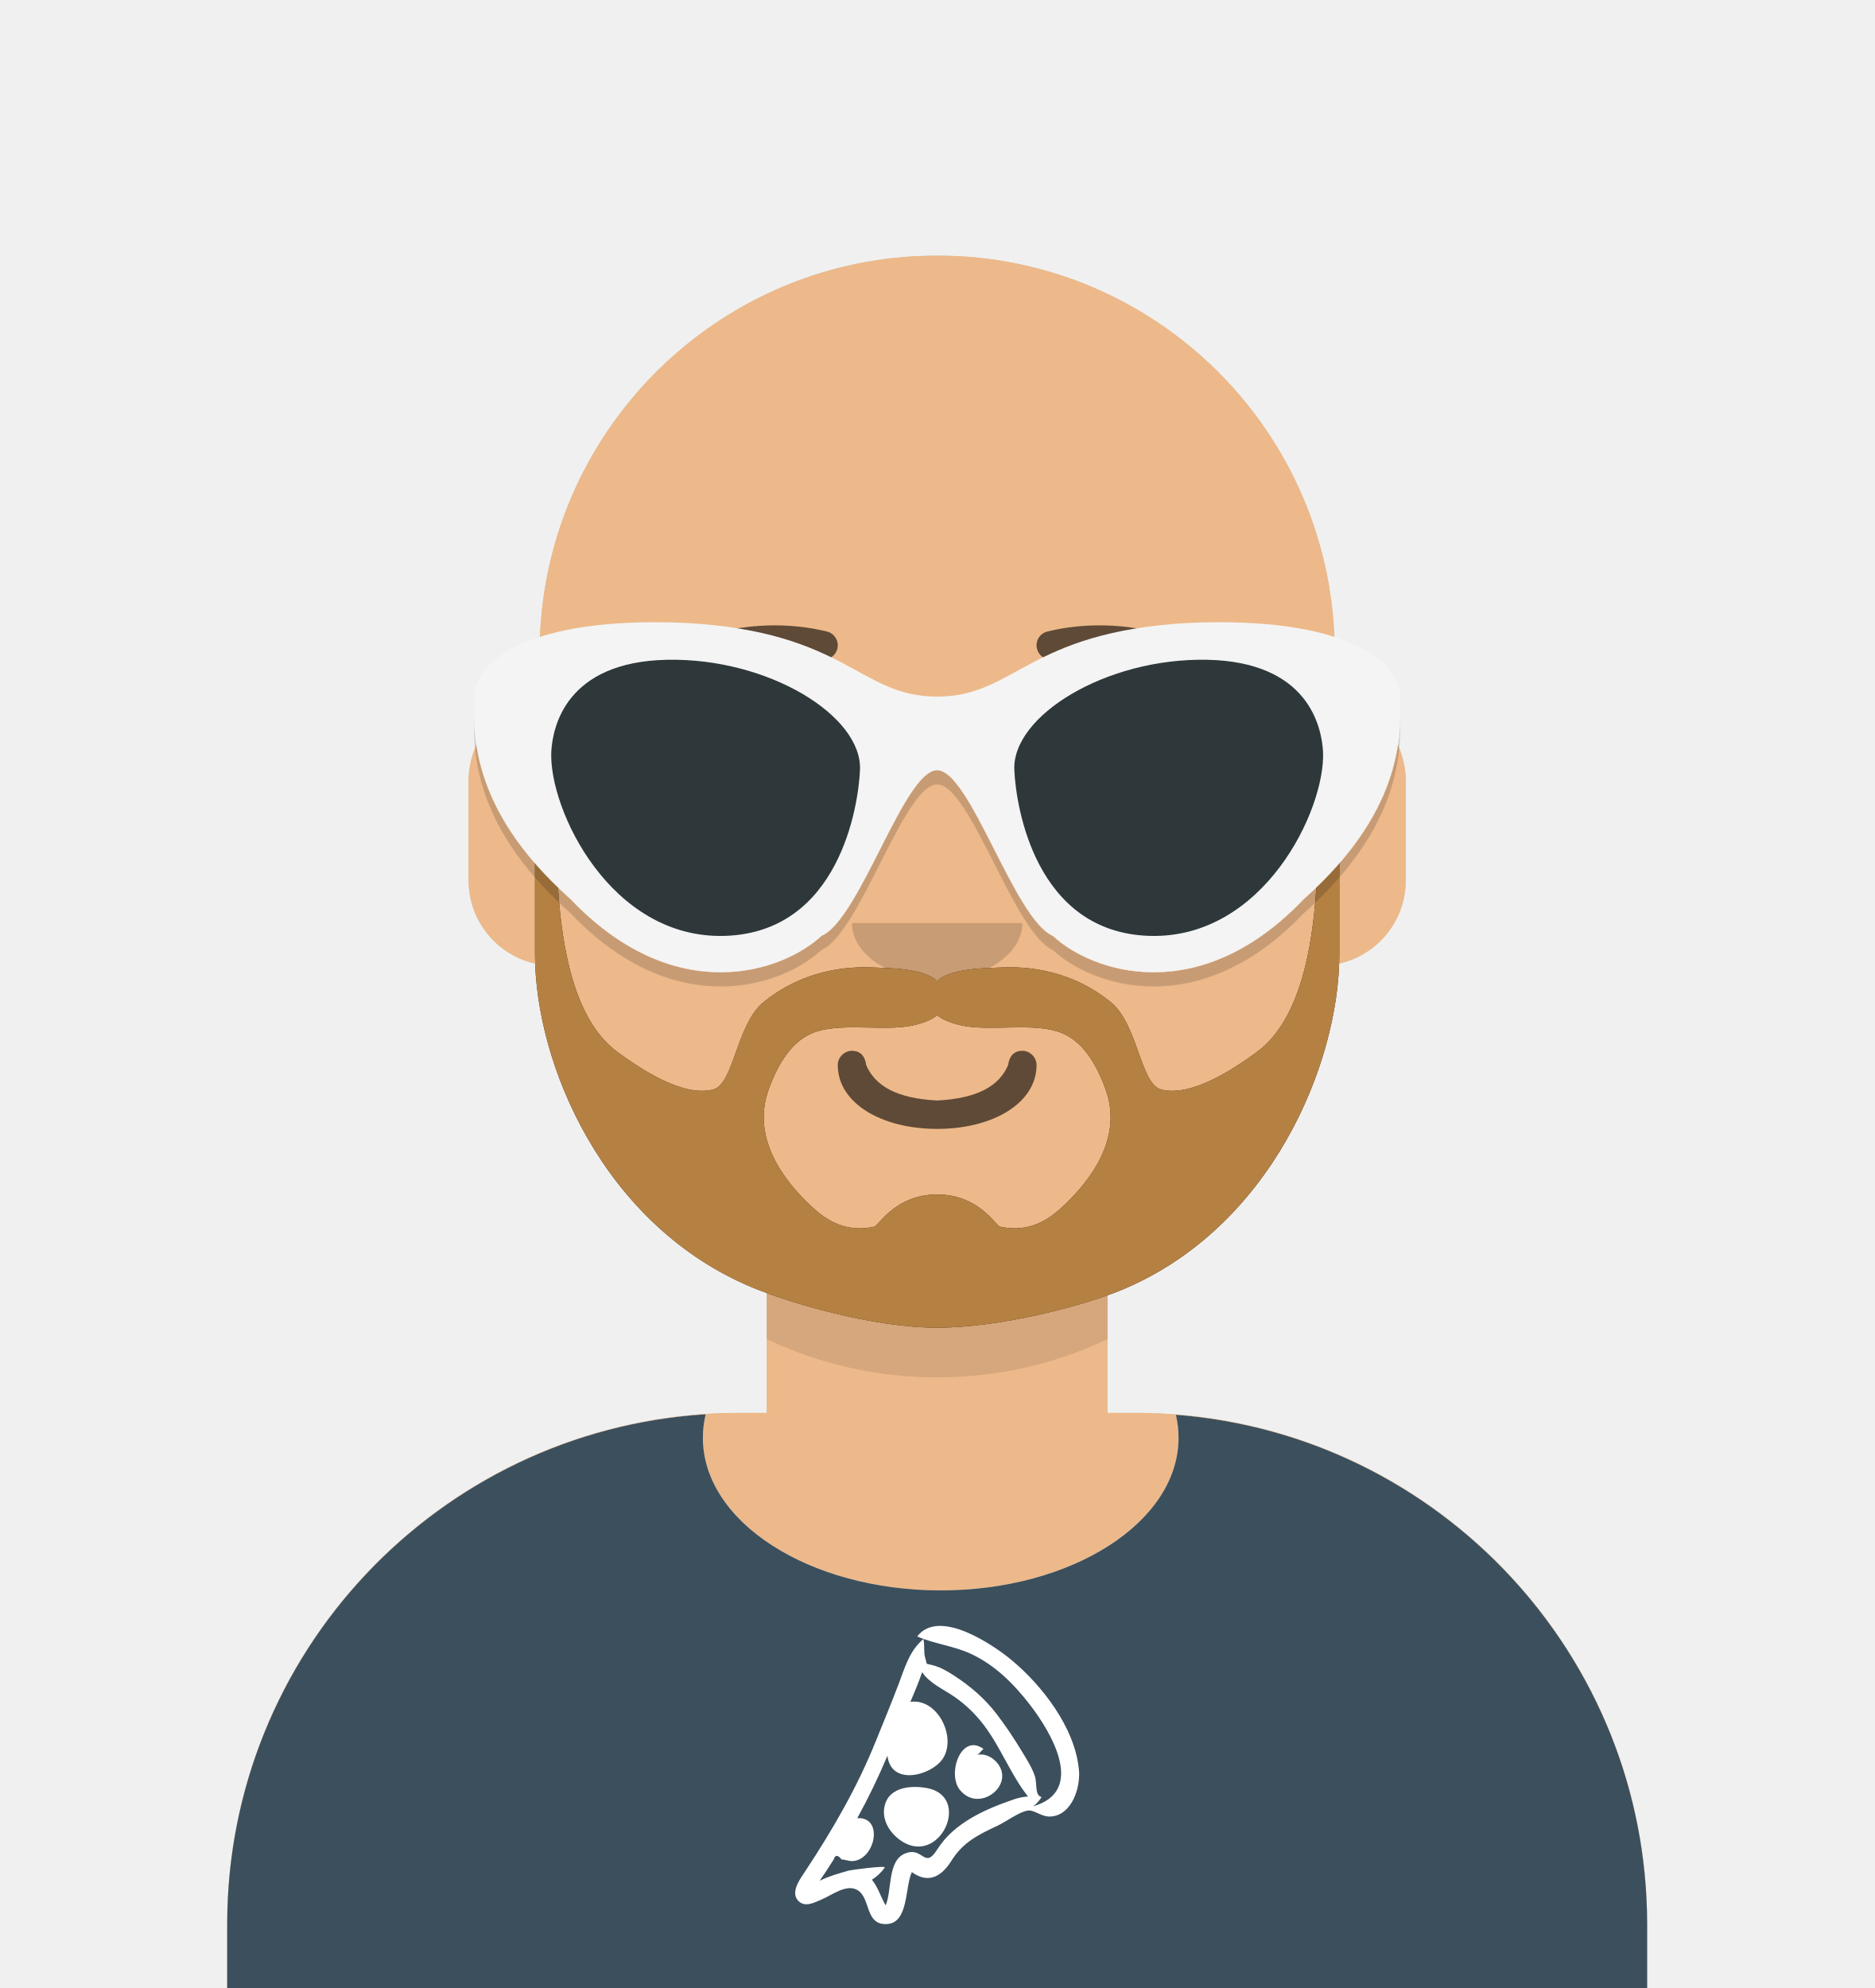
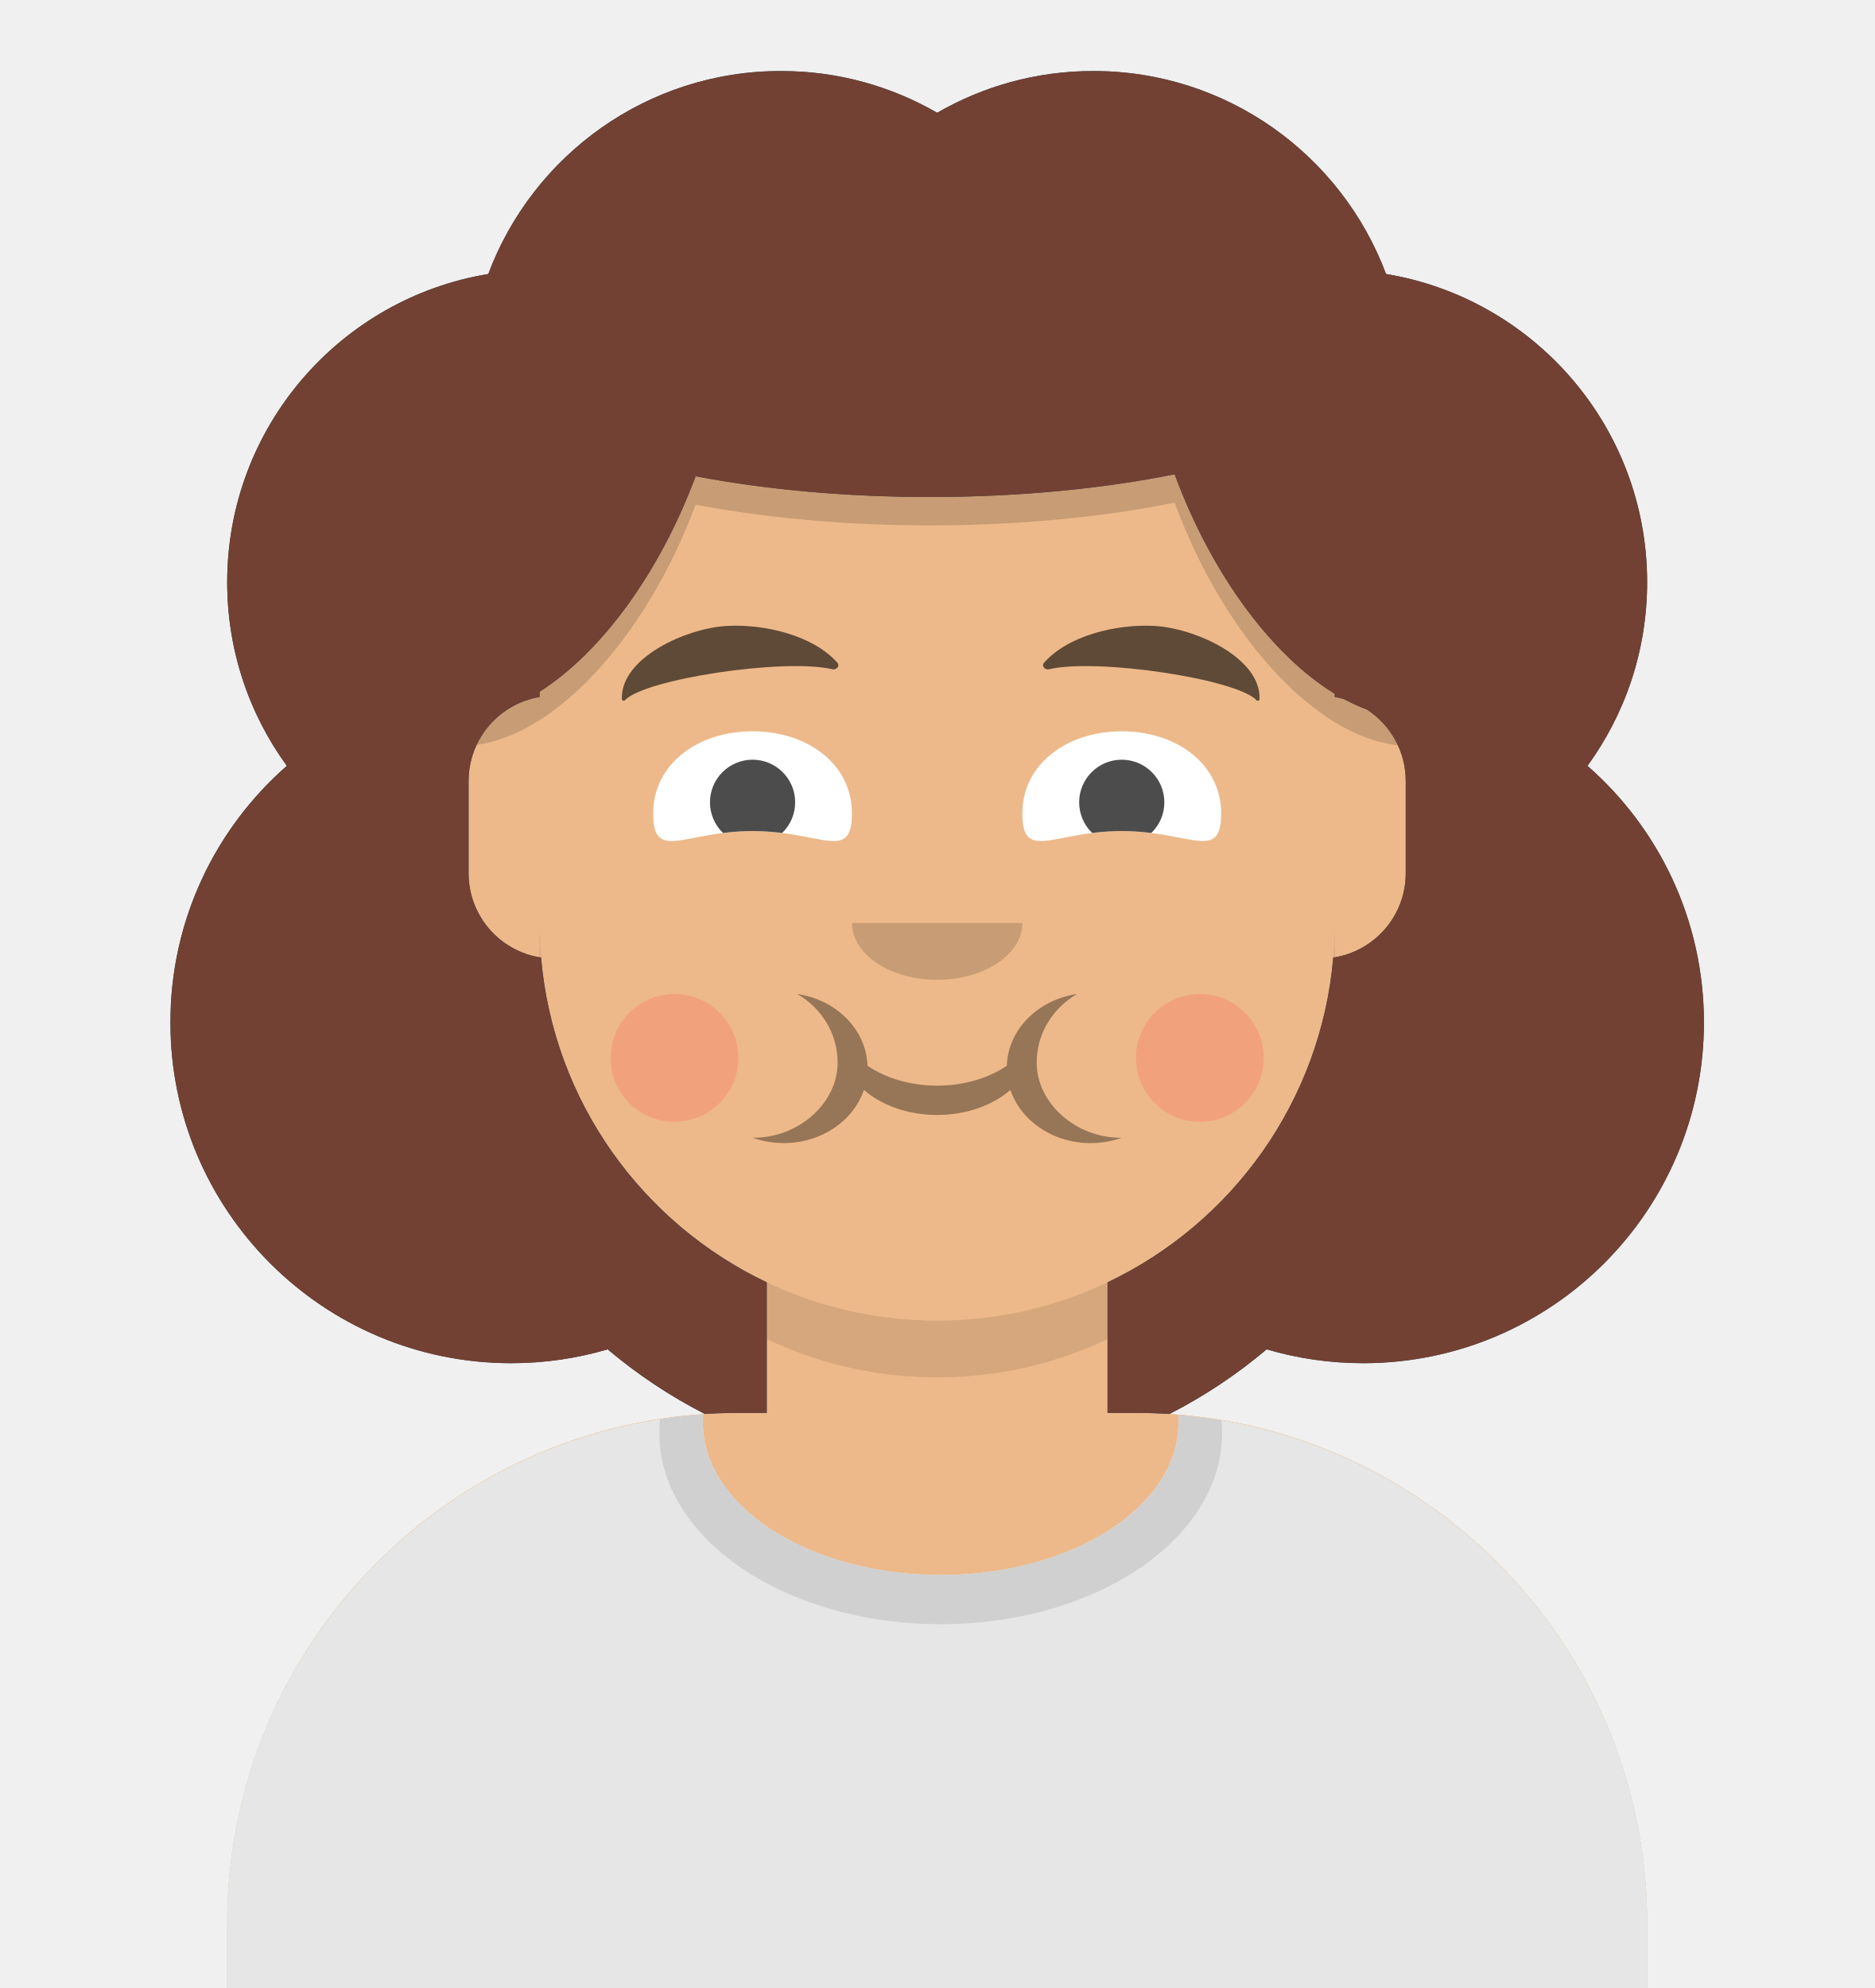
<svg xmlns="http://www.w3.org/2000/svg" xmlns:xlink="http://www.w3.org/1999/xlink" width="264px" height="280px" viewBox="0 0 264 280" version="1.1">
  <defs>
    <circle id="react-path-1" cx="120" cy="120" r="120" />
    <path d="M12,160 C12,226.274 65.726,280 132,280 C198.274,280 252,226.274 252,160 L264,160 L264,-1.42108547e-14 L-3.19744231e-14,-1.42108547e-14 L-3.19744231e-14,160 L12,160 Z" id="react-path-2" />
    <path d="M124,144.611 L124,163 L128,163 L128,163 C167.765,163 200,195.235 200,235 L200,244 L0,244 L0,235 C-4.86974701e-15,195.235 32.235,163 72,163 L72,163 L76,163 L76,144.611 C58.763,136.422 46.372,119.687 44.305,99.881 C38.48,99.058 34,94.052 34,88 L34,74 C34,68.054 38.325,63.118 44,62.166 L44,56 L44,56 C44,25.072 69.072,5.68137151e-15 100,0 L100,0 L100,0 C130.928,-5.68137151e-15 156,25.072 156,56 L156,62.166 C161.675,63.118 166,68.054 166,74 L166,88 C166,94.052 161.52,99.058 155.695,99.881 C153.628,119.687 141.237,136.422 124,144.611 Z" id="react-path-3" />
  </defs>
  <g id="Avataaar" stroke="none" stroke-width="1" fill="none" fill-rule="evenodd">
    <g transform="translate(-825, -1100)" id="Avataaar/Circle">
      <g transform="translate(825, 1100)">
        <g id="Mask" />
        <g id="Avataaar" stroke-width="1" fill-rule="evenodd" mask="url(#react-mask-5)">
          <g id="Body" transform="translate(32, 36)">
            <mask id="react-mask-6" fill="white">
              <use xlink:href="#react-path-3" />
            </mask>
            <use fill="#D0C6AC" xlink:href="#react-path-3" />
            <g id="Skin/👶🏽-03-Brown" mask="url(#react-mask-6)" fill="#EDB98A">
              <g transform="translate(0, 0)" id="Color">
                <rect x="0" y="0" width="264" height="280" />
              </g>
            </g>
            <path d="M156,79 L156,102 C156,132.928 130.928,158 100,158 C69.072,158 44,132.928 44,102 L44,79 L44,94 C44,124.928 69.072,150 100,150 C130.928,150 156,124.928 156,94 L156,79 Z" id="Neck-Shadow" fill-opacity="0.1" fill="#000000" mask="url(#react-mask-6)" />
          </g>
-           <g id="Clothing/Graphic-Shirt" transform="translate(0, 170)">
+           <g id="Clothing/Shirt-Crew-Neck" transform="translate(0, 170)">
            <defs>
-               <path d="M165.624,29.268 C202.76,32.137 232,63.18 232,101.052 L232,110 L32,110 L32,101.052 C32,62.835 61.775,31.572 99.393,29.197 C99.134,30.274 99,31.377 99,32.5 C99,44.374 113.998,54 132.5,54 C151.002,54 166,44.374 166,32.5 C166,31.402 165.872,30.322 165.624,29.268 Z" id="react-path-505" />
+               <path d="M165.96,29.295 C202.936,32.325 232,63.294 232,101.052 L232,110 L32,110 L32,101.052 C32,62.953 61.592,31.765 99.045,29.22 C99.015,29.593 99,29.969 99,30.348 C99,42.211 113.998,51.828 132.5,51.828 C151.002,51.828 166,42.211 166,30.348 C166,29.995 165.987,29.644 165.96,29.295 Z" id="react-path-151" />
            </defs>
-             <mask id="react-mask-506" fill="white">
-               <use xlink:href="#react-path-505" />
+             <mask id="react-mask-152" fill="white">
+               <use xlink:href="#react-path-151" />
            </mask>
-             <use id="Clothes" fill="#E6E6E6" fill-rule="evenodd" xlink:href="#react-path-505" />
-             <g id="Color/Palette/Gray-01" mask="url(#react-mask-506)" fill-rule="evenodd" fill="#3C4F5C">
+             <use id="Clothes" fill="#E6E6E6" fill-rule="evenodd" xlink:href="#react-path-151" />
+             <g id="Color/Palette/Gray-01" mask="url(#react-mask-152)" fill-rule="evenodd" fill="#E6E6E6">
              <rect id="🖍Color" x="0" y="0" width="264" height="110" />
            </g>
-             <g id="Clothing/Graphic/Pizza" mask="url(#react-mask-506)" stroke-width="1" fill-rule="evenodd">
-               <g transform="translate(77, 58)" id="Group-2">
-                 <g transform="translate(35, 1)">
-                   <path d="M30.933,24.391 C26.851,25.771 22.383,27.715 20.028,31.465 C18.181,34.407 18.057,31.01 15.477,32.058 C12.97,33.077 13.656,37.281 12.745,39.359 C12.037,38.168 11.702,36.843 10.81,35.755 C11.503,35.31 12.146,34.712 12.624,34.031 C12.78,33.712 7.832,34.379 7.548,34.46 C6.137,34.862 4.808,35.232 3.46,35.89 C3.817,35.373 4.166,34.853 4.51,34.328 C4.82,33.856 5.125,33.38 5.425,32.901 C5.632,32.221 6.001,32.219 6.533,32.895 C7.281,32.931 7.711,33.252 8.495,33.072 C11.41,32.405 12.338,26.849 8.745,27.085 C10.324,24.216 11.725,21.302 12.998,18.283 C13.5,22.574 19.077,21.096 20.717,18.808 C22.857,15.819 20.113,10.146 16.233,10.696 C16.814,9.321 17.404,7.934 17.883,6.518 C18.975,8.129 20.884,8.909 22.421,9.975 C24.032,11.092 25.394,12.415 26.584,13.981 C28.97,17.121 30.377,20.988 32.799,24.033 C32.161,24.068 31.54,24.187 30.933,24.391 M39.939,20.003 C39.307,14.246 34.79,8.402 30.5,4.827 C27.95,2.702 20.259,-2.558 17.193,1.487 C19.665,2.558 22.392,2.816 24.843,3.976 C28.163,5.548 30.765,8.135 33.011,11.031 C36.148,15.076 40.982,23.314 33.485,25.417 C34.003,25.079 34.304,24.708 34.713,24.109 C33.706,23.876 34.113,22.231 33.759,21.157 C33.347,19.906 32.549,18.69 31.875,17.575 C30.804,15.804 29.628,14.041 28.371,12.404 C26.693,10.218 24.685,8.497 22.394,7.008 C21.487,6.419 20.619,5.897 19.577,5.593 C18.228,5.199 18.67,5.679 18.301,4.447 C18.069,3.674 18.277,2.684 18.055,1.855 C16.082,3.513 15.44,5.91 14.556,8.236 C13.535,10.92 12.433,13.571 11.359,16.233 C8.724,22.768 5.325,28.628 1.468,34.48 C0.796,35.499 -0.697,37.43 0.378,38.654 C1.339,39.749 2.708,38.96 3.764,38.515 C5.2,37.911 7.149,36.351 8.699,37.168 C10.697,38.222 9.753,42.152 12.913,41.995 C16.027,41.841 15.44,36.715 16.44,34.678 C18.751,36.363 20.615,35.317 22.019,33.067 C23.645,30.458 25.794,29.41 28.532,28.129 C29.652,27.605 31.566,26.19 32.733,26.014 C33.698,25.869 34.625,26.897 35.916,26.851 C39.014,26.738 40.308,22.598 39.939,20.003" id="Fill-29" fill="#FFFFFF" />
-                   <path d="M18.537,22.834 C16.112,22.389 12.73,22.76 12.508,25.987 C12.372,27.965 13.917,29.835 15.59,30.651 C20.712,33.15 24.699,23.963 18.537,22.834" id="Fill-31" fill="#FFFFFF" />
-                   <path d="M28.336,19.158 C27.686,18.452 26.633,17.918 25.661,18.165 C25.972,17.951 26.229,17.564 26.525,17.326 C23.369,15.04 21.385,20.805 23.179,23.074 C25.896,26.514 31.216,22.308 28.336,19.158" id="Fill-33" fill="#FFFFFF" />
-                 </g>
+             <g id="Shadowy" opacity="0.6" stroke-width="1" fill-rule="evenodd" mask="url(#react-mask-152)" fill-opacity="0.16" fill="#000000">
+               <g transform="translate(92, 4)" id="Hola-👋🏼">
+                 <ellipse cx="40.5" cy="27.848" rx="39.635" ry="26.914" />
              </g>
            </g>
          </g>
          <g id="Face" transform="translate(76, 82)" fill="#000000">
-             <g id="Mouth/Twinkle" transform="translate(2, 52)" fill-opacity="0.6" fill-rule="nonzero" fill="#000000">
-               <path d="M40,16 C40,21.372 46.158,25 54,25 C61.842,25 68,21.372 68,16 C68,14.895 67.05,14 66,14 C64.707,14 64.13,14.905 64,16 C62.758,18.938 59.683,20.716 54,21 C48.317,20.716 45.242,18.938 44,16 C43.87,14.905 43.293,14 42,14 C40.95,14 40,14.895 40,16 Z" id="Mouth" />
+             <g id="Mouth/Eating" transform="translate(2, 52)">
+               <g id="Om-Nom-Nom" opacity="0.6" stroke-width="1" transform="translate(28, 6)" fill-opacity="0.6" fill="#000000">
+                 <path d="M16.191,10.106 C16.018,4.996 11.792,0.797 6.294,0 C9.66,1.959 11.98,5.495 11.98,9.677 C11.98,15.345 6.507,20.245 0.177,20.245 C0.118,20.245 0.059,20.245 0,20.244 L8.8963743e-11,20.244 C1.358,20.732 2.84,21 4.392,21 C9.714,21 14.213,17.847 15.686,13.514 C18.161,15.67 21.863,17.039 26,17.039 C30.137,17.039 33.839,15.67 36.314,13.514 C37.787,17.847 42.286,21 47.608,21 C49.16,21 50.642,20.732 52,20.244 L52,20.244 C51.941,20.245 51.882,20.245 51.823,20.245 C45.493,20.245 40.02,15.345 40.02,9.677 C40.02,5.495 42.34,1.959 45.706,0 C40.208,0.797 35.982,4.996 35.809,10.106 C33.245,11.842 29.795,12.906 26,12.906 C22.205,12.906 18.755,11.842 16.191,10.106 Z" id="Delicious" />
+               </g>
+               <circle id="Redish" fill-opacity="0.2" fill="#FF4646" cx="17" cy="15" r="9" />
+               <circle id="Redish" fill-opacity="0.2" fill="#FF4646" cx="91" cy="15" r="9" />
            </g>
            <g id="Nose/Default" transform="translate(28, 40)" fill-opacity="0.16">
              <path d="M16,8 C16,12.418 21.373,16 28,16 L28,16 C34.627,16 40,12.418 40,8" id="Nose" />
            </g>
-             <g id="Eyes/Surprised-😳" transform="translate(0, 8)">
-               <circle id="The-White-Stuff" fill="#FFFFFF" cx="30" cy="22" r="14" />
-               <circle id="Eye-Ball" fill="#FFFFFF" cx="82" cy="22" r="14" />
-               <circle id="Eye" fill-opacity="0.7" fill="#000000" cx="30" cy="22" r="6" />
-               <circle id="Eye" fill-opacity="0.7" fill="#000000" cx="82" cy="22" r="6" />
+             <g id="Eyes/Squint-😊" transform="translate(0, 8)">
+               <defs>
+                 <path d="M14,14.048 C23.61,14.048 28,18.499 28,11.562 C28,4.624 21.732,0 14,0 C6.268,0 0,4.624 0,11.562 C0,18.499 4.39,14.048 14,14.048 Z" id="react-path-119" />
+                 <path d="M14,14.048 C23.61,14.048 28,18.499 28,11.562 C28,4.624 21.732,0 14,0 C6.268,0 0,4.624 0,11.562 C0,18.499 4.39,14.048 14,14.048 Z" id="react-path-120" />
+               </defs>
+               <g id="Eye" transform="translate(16, 13)">
+                 <mask id="react-mask-121" fill="white">
+                   <use xlink:href="#react-path-119" />
+                 </mask>
+                 <use id="The-white-stuff" fill="#FFFFFF" xlink:href="#react-path-119" />
+                 <circle fill-opacity="0.7" fill="#000000" mask="url(#react-mask-121)" cx="14" cy="10" r="6" />
+               </g>
+               <g id="Eye" transform="translate(68, 13)">
+                 <mask id="react-mask-122" fill="white">
+                   <use xlink:href="#react-path-120" />
+                 </mask>
+                 <use id="Eyeball-Mask" fill="#FFFFFF" xlink:href="#react-path-120" />
+                 <circle fill-opacity="0.7" fill="#000000" mask="url(#react-mask-122)" cx="14" cy="10" r="6" />
+               </g>
            </g>
-             <g id="Eyebrow/Outline/Default" fill-opacity="0.6">
-               <g id="I-Browse" transform="translate(12, 6)">
-                 <path d="M3.63,11.159 C7.545,5.65 18.278,2.561 27.523,4.831 C28.596,5.095 29.679,4.439 29.942,3.366 C30.206,2.293 29.55,1.21 28.477,0.947 C17.74,-1.69 5.312,1.887 0.37,8.841 C-0.27,9.742 -0.059,10.99 0.841,11.63 C1.742,12.27 2.99,12.059 3.63,11.159 Z" id="Eyebrow" fill-rule="nonzero" />
-                 <path d="M61.63,11.159 C65.545,5.65 76.278,2.561 85.523,4.831 C86.596,5.095 87.679,4.439 87.942,3.366 C88.206,2.293 87.55,1.21 86.477,0.947 C75.74,-1.69 63.312,1.887 58.37,8.841 C57.73,9.742 57.941,10.99 58.841,11.63 C59.742,12.27 60.99,12.059 61.63,11.159 Z" id="Eyebrow" fill-rule="nonzero" transform="translate(73.00015, 6.039198) scale(-1, 1) translate(-73.00015, -6.039198) " />
-               </g>
+             <g id="Eyebrow/Natural/Default-Natural" fill-opacity="0.6">
+               <path d="M26.039,6.21 C20.278,6.983 11.293,12.005 12.044,17.818 C12.069,18.008 12.357,18.067 12.481,17.908 C14.967,14.72 34.193,10.037 41.194,11.015 C41.835,11.104 42.258,10.443 41.821,10.03 C38.077,6.495 31.2,5.512 26.039,6.21" id="Eyebrow" transform="translate(27, 12) rotate(5) translate(-27, -12) " />
+               <path d="M85.039,6.21 C79.278,6.983 70.293,12.005 71.044,17.818 C71.069,18.008 71.357,18.067 71.481,17.908 C73.967,14.72 93.193,10.037 100.194,11.015 C100.835,11.104 101.258,10.443 100.821,10.03 C97.077,6.495 90.2,5.512 85.039,6.21" id="Eyebrow" transform="translate(86, 12) scale(-1, 1) rotate(5) translate(-86, -12) " />
            </g>
          </g>
          <g id="Top" stroke-width="1" fill-rule="evenodd">
            <defs>
-               <rect id="react-path-509" x="0" y="0" width="264" height="280" />
-               <filter x="-0.8%" y="-2.0%" width="101.5%" height="108.0%" filterUnits="objectBoundingBox" id="react-filter-507">
-                 <feOffset dx="0" dy="2" in="SourceAlpha" result="shadowOffsetOuter1" />
-                 <feColorMatrix values="0 0 0 0 0   0 0 0 0 0   0 0 0 0 0  0 0 0 0.16 0" type="matrix" in="shadowOffsetOuter1" result="shadowMatrixOuter1" />
-                 <feMerge>
-                   <feMergeNode in="shadowMatrixOuter1" />
-                   <feMergeNode in="SourceGraphic" />
-                 </feMerge>
-               </filter>
+               <rect id="react-path-105" x="0" y="0" width="264" height="280" />
+               <path d="M48.725,89.219 C44.742,91.171 42,95.265 42,100 L42,113 C42,119.019 46.431,124.002 52.209,124.867 C53.952,145.115 66.469,162.283 84,170.611 L84,189 L80,189 L80,189 C78.414,189 76.839,189.051 75.279,189.152 C70.362,186.64 65.772,183.578 61.59,180.049 C57.281,181.319 52.72,182 48,182 C21.49,182 0,160.51 0,134 C0,119.591 6.349,106.665 16.402,97.866 C11.118,90.606 8,81.667 8,72 C8,50.161 23.911,32.038 44.774,28.591 C51.019,11.89 67.121,0 86,0 C94.014,0 101.528,2.143 108,5.886 C114.472,2.143 121.986,0 130,0 C148.879,0 164.981,11.89 171.226,28.591 C192.089,32.038 208,50.161 208,72 C208,81.667 204.882,90.606 199.598,97.866 C209.651,106.665 216,119.591 216,134 C216,160.51 194.51,182 168,182 C163.28,182 158.719,181.319 154.41,180.049 C150.228,183.578 145.638,186.64 140.721,189.152 C139.161,189.051 137.586,189 136,189 L136,189 L132,189 L132,170.611 C149.531,162.283 162.048,145.115 163.791,124.867 C169.569,124.002 174,119.019 174,113 L174,100 C174,95.778 171.82,92.066 168.524,89.927 C167.451,89.534 166.37,89.042 165.289,88.456 C164.869,88.337 164.438,88.239 164,88.166 L164,87.713 C155.319,82.41 146.765,71.175 141.45,56.799 C131.312,58.835 119.547,60 107,60 C95.039,60 83.788,58.941 73.981,57.079 C68.755,71.064 60.464,82.043 52,87.423 L52,88.166 C50.978,88.337 49.999,88.638 49.082,89.051 C48.963,89.108 48.844,89.164 48.725,89.219 Z" id="react-path-106" />
            </defs>
-             <mask id="react-mask-508" fill="white">
-               <use xlink:href="#react-path-509" />
+             <mask id="react-mask-103" fill="white">
+               <use xlink:href="#react-path-105" />
            </mask>
            <g id="Mask" />
-             <g id="Top/No-Hair" mask="url(#react-mask-508)">
+             <g id="Top/Long-Hair/Curly" mask="url(#react-mask-103)">
              <g transform="translate(-1, 0)">
-                 <g id="Facial-Hair/Beard-Light" transform="translate(49, 72)">
-                   <defs>
-                     <path d="M101.428,98.169 C98.915,100.463 96.237,101.494 92.853,100.773 C92.271,100.649 89.896,96.235 84,96.235 C78.103,96.235 75.729,100.649 75.147,100.773 C71.762,101.494 69.085,100.463 66.571,98.169 C61.846,93.856 57.917,87.908 60.278,81.419 C61.508,78.037 63.51,74.324 67.151,73.246 C71.038,72.096 76.497,73.244 80.415,72.458 C81.684,72.204 83.071,71.751 84,71 C84.929,71.751 86.316,72.204 87.585,72.458 C91.503,73.244 96.961,72.096 100.849,73.246 C104.49,74.324 106.491,78.037 107.722,81.419 C110.083,87.908 106.154,93.856 101.428,98.169 M140.081,26 C136.671,34.4 137.988,44.858 137.357,53.676 C136.844,60.843 135.337,71.586 128.973,76.215 C125.718,78.582 119.794,82.56 115.542,81.45 C112.615,80.686 112.302,72.29 108.455,69.147 C104.092,65.582 98.643,64.016 93.149,64.258 C90.779,64.362 85.984,64.337 84,66.16 C82.016,64.337 77.222,64.362 74.851,64.258 C69.357,64.016 63.908,65.582 59.545,69.147 C55.698,72.29 55.386,80.686 52.458,81.45 C48.206,82.56 42.282,78.582 39.027,76.215 C32.662,71.586 31.156,60.843 30.643,53.676 C30.012,44.858 31.329,34.4 27.919,26 C26.26,26 27.354,42.129 27.354,42.129 L27.354,62.485 C27.386,77.773 36.935,100.655 58.108,109.393 C63.286,111.53 75.015,115 84,115 C92.985,115 104.714,111.86 109.892,109.723 C131.065,100.986 140.614,77.773 140.646,62.485 L140.646,42.129 C140.646,42.129 141.74,26 140.081,26" id="react-path-511" />
-                   </defs>
-                   <mask id="react-mask-510" fill="white">
-                     <use xlink:href="#react-path-511" />
+                 <path d="M105.985,27.764 C114.013,26.627 122.796,26 132,26 C142.358,26 152.183,26.794 160.999,28.216 C183.452,38.75 199,61.559 199,88 L199,105.044 C187.462,104.673 173.831,90.764 166.45,70.799 C156.312,72.835 144.547,74 132,74 C120.039,74 108.788,72.941 98.981,71.079 C91.676,90.627 78.383,104.302 67,105.022 L67,88 L67,88 C67,61.175 83.004,38.087 105.985,27.764 Z" id="Shadow" fill-opacity="0.16" fill="#000000" fill-rule="evenodd" />
+                 <g id="Hair" stroke-width="1" fill="none" fill-rule="evenodd" transform="translate(25, 10)">
+                   <mask id="react-mask-104" fill="white">
+                     <use xlink:href="#react-path-106" />
                  </mask>
-                   <use id="Lite-Beard" fill="#331B0C" fill-rule="evenodd" xlink:href="#react-path-511" />
-                   <g id="Color/Hair/Brown" mask="url(#react-mask-510)" fill="#B58143">
-                     <g transform="translate(-32, 0)" id="Color">
-                       <rect x="0" y="0" width="264" height="244" />
+                   <use id="Curly!" fill="#314756" xlink:href="#react-path-106" />
+                   <g id="Skin/👶🏽-03-Brown" mask="url(#react-mask-104)" fill="#724133">
+                     <g transform="translate(0, 0) " id="Color">
+                       <rect x="0" y="0" width="264" height="280" />
                    </g>
-                   </g>
-                 </g>
-                 <g id="Top/_Resources/Kurt" fill="none" transform="translate(62, 85)" stroke-width="1">
-                   <defs>
-                     <filter x="-0.8%" y="-2.0%" width="101.5%" height="108.0%" filterUnits="objectBoundingBox" id="react-filter-512">
-                       <feOffset dx="0" dy="2" in="SourceAlpha" result="shadowOffsetOuter1" />
-                       <feColorMatrix values="0 0 0 0 0   0 0 0 0 0   0 0 0 0 0  0 0 0 0.16 0" type="matrix" in="shadowOffsetOuter1" result="shadowMatrixOuter1" />
-                       <feMerge>
-                         <feMergeNode in="shadowMatrixOuter1" />
-                         <feMergeNode in="SourceGraphic" />
-                       </feMerge>
-                     </filter>
-                   </defs>
-                   <g id="Kurts" filter="url(#react-filter-512)" transform="translate(5, 2)">
-                     <path d="M66,11.111 C54.963,11.111 53.371,2.027 30.671,0.741 C7.986,-0.283 0.815,6.449 0.776,11.111 C0.813,15.404 -0.352,26.561 14.365,39.63 C29.137,55.142 44.27,49.882 49.694,44.815 C55.135,42.473 61.34,21.46 66,21.481 C70.66,21.503 76.865,42.473 82.306,44.815 C87.73,49.882 102.863,55.142 117.635,39.63 C132.352,26.561 131.187,15.404 131.224,11.111 C131.185,6.449 124.014,-0.283 101.329,0.741 C78.629,2.027 77.037,11.111 66,11.111 Z" id="It!" fill="#F4F4F4" fill-rule="nonzero" />
-                     <path d="M55.129,21.481 C55.51,13.823 42.216,5.642 27.953,5.926 C13.697,6.225 11.842,15.379 11.647,18.889 C11.298,27.022 20.014,45.304 36.106,44.815 C52.197,44.306 54.909,26.534 55.129,21.481 Z" id="Did" fill="#2F383B" fill-rule="nonzero" />
-                     <path d="M120.353,21.481 C120.734,13.823 107.439,5.642 93.176,5.926 C78.921,6.225 77.065,15.379 76.871,18.889 C76.522,27.022 85.238,45.304 101.329,44.815 C117.421,44.306 120.133,26.534 120.353,21.481 Z" id="Courtney" fill="#2F383B" fill-rule="nonzero" transform="translate(98.61177, 25.37037) scale(-1, 1) translate(-98.61177, -25.37037) " />
                  </g>
                </g>
              </g>
            </g>
          </g>
        </g>
      </g>
    </g>
  </g>
</svg>
